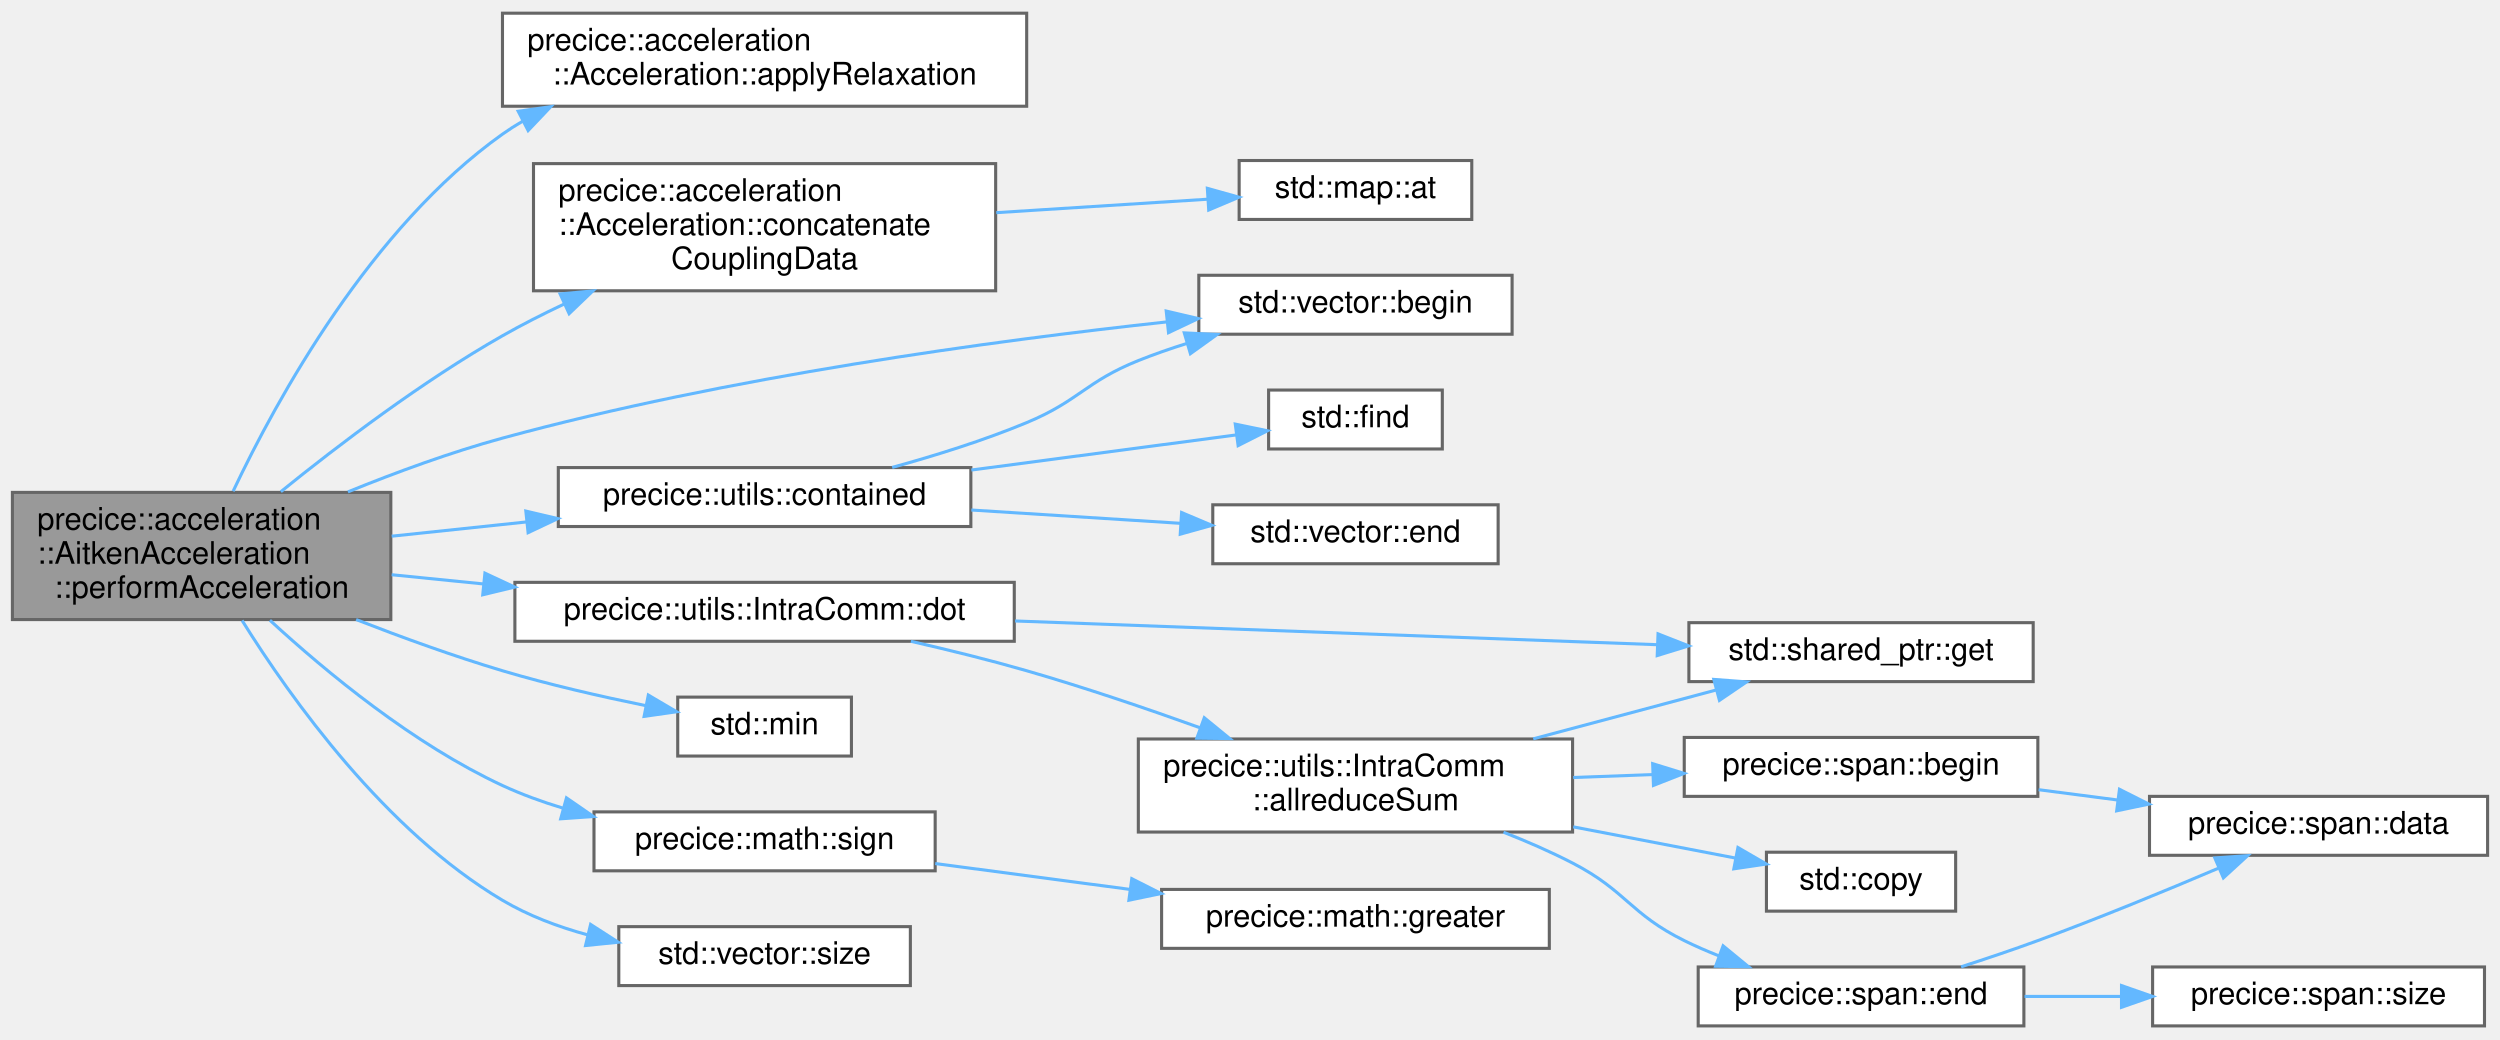
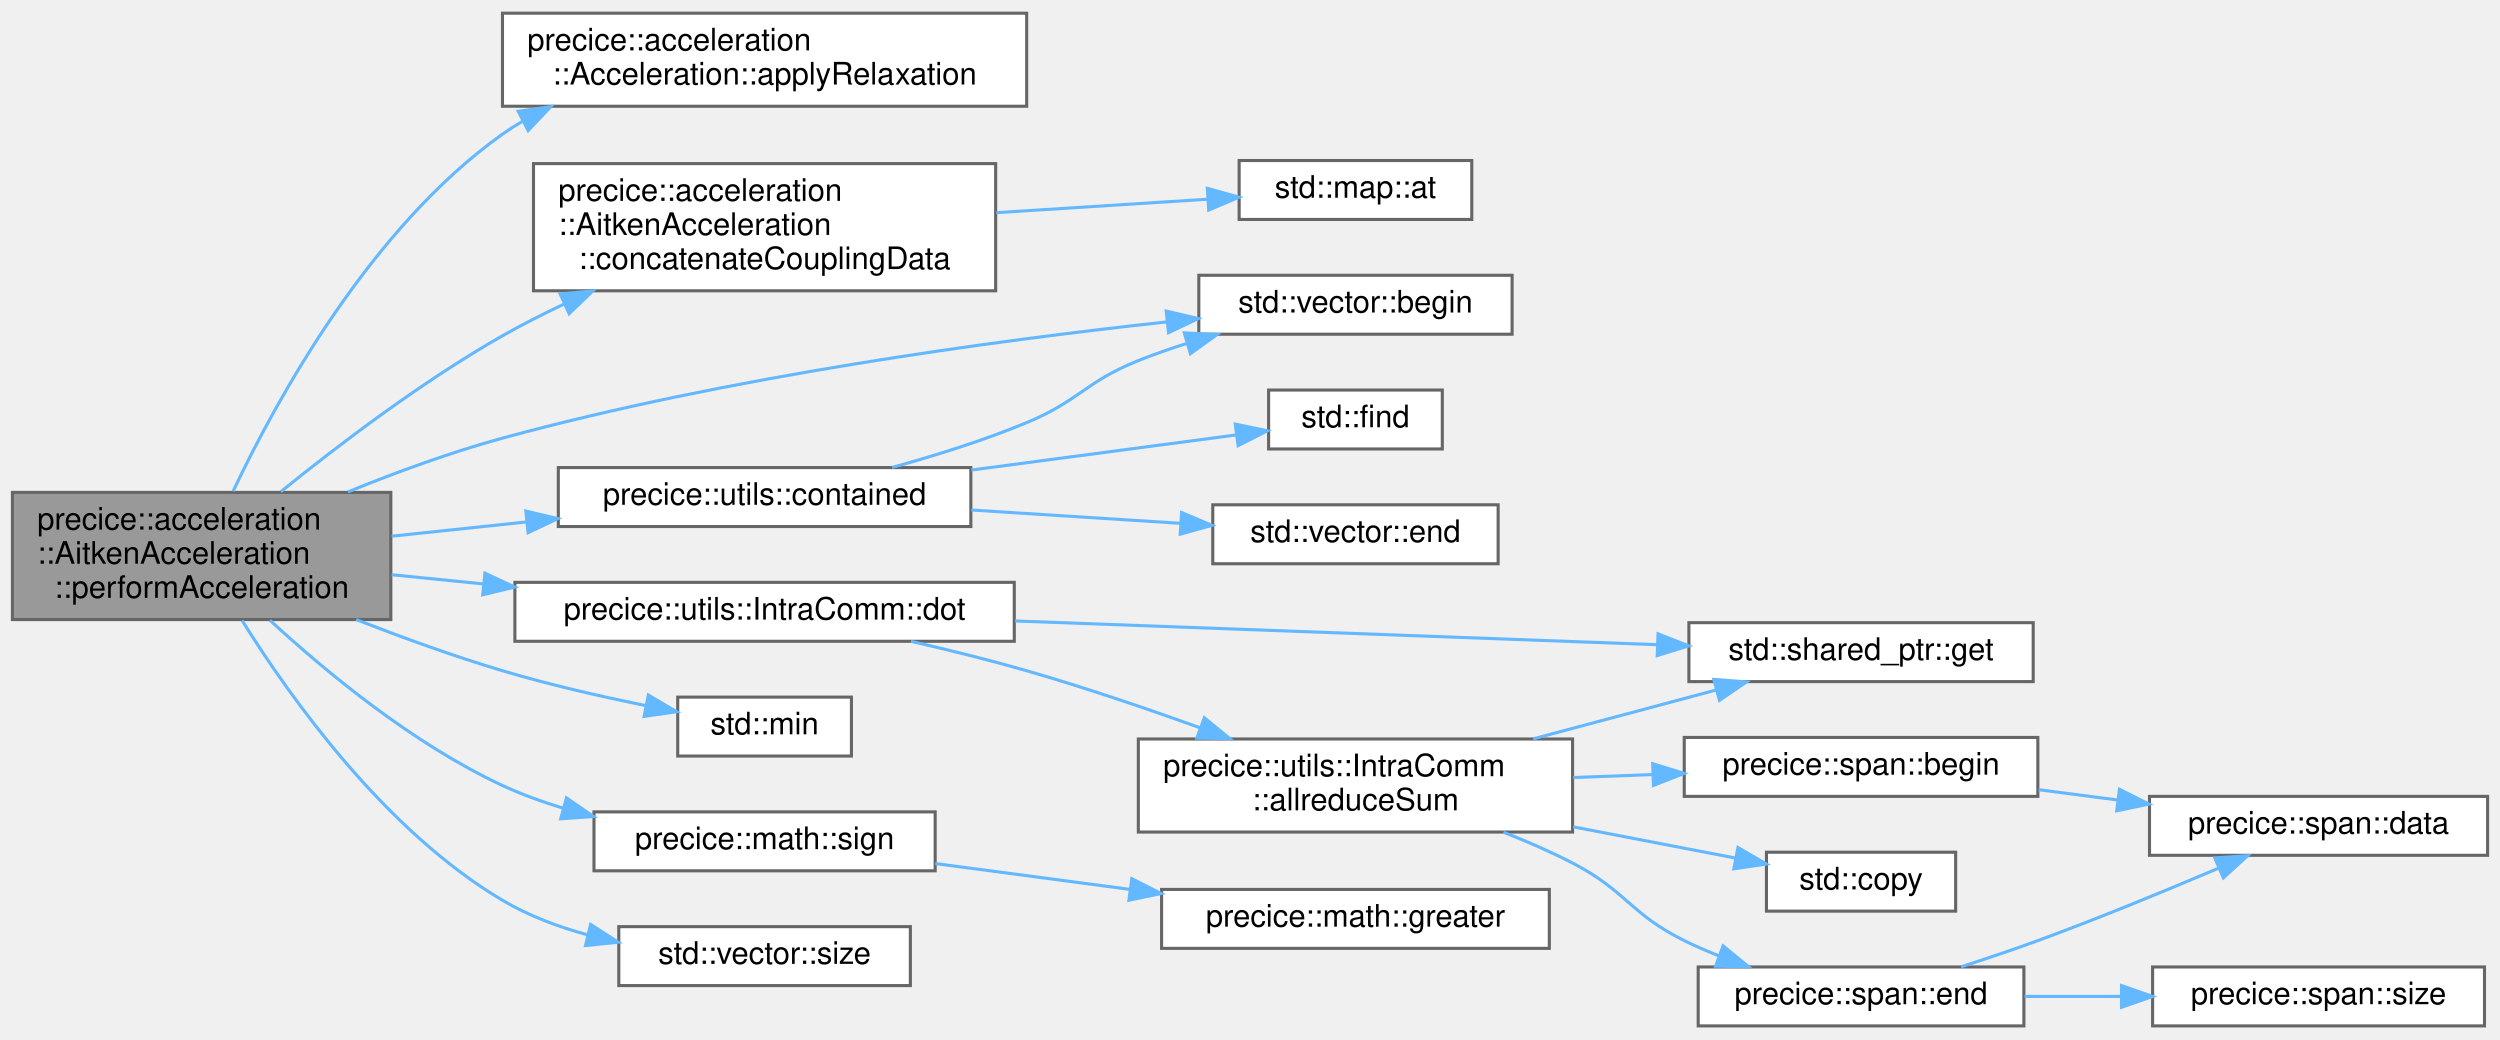
<svg xmlns="http://www.w3.org/2000/svg" xmlns:xlink="http://www.w3.org/1999/xlink" width="806pt" height="335pt" viewBox="0.00 0.00 806.00 334.50">
  <g id="graph0" class="graph" transform="scale(1 1) rotate(0) translate(4 330.5)">
    <g id="Node000001" class="node">
      <g id="a_Node000001">
        <a xlink:title=" ">
          <polygon fill="#999999" stroke="#666666" points="122,-172 0,-172 0,-131 122,-131 122,-172" />
          <text text-anchor="start" x="8" y="-160" font-family="Helvetica,sans-Serif" font-size="10.00">precice::acceleration</text>
          <text text-anchor="start" x="8" y="-149" font-family="Helvetica,sans-Serif" font-size="10.00">::AitkenAcceleration</text>
          <text text-anchor="middle" x="61" y="-138" font-family="Helvetica,sans-Serif" font-size="10.00">::performAcceleration</text>
        </a>
      </g>
    </g>
    <g id="Node000002" class="node">
      <g id="a_Node000002">
        <a xlink:href="classprecice_1_1acceleration_1_1Acceleration.html#a39d733ed96866e3b7551f307c7b0e6df" target="_top" xlink:title="performs a relaxation given a relaxation factor omega">
          <polygon fill="white" stroke="#666666" points="327,-326.5 158,-326.5 158,-296.5 327,-296.5 327,-326.5" />
          <text text-anchor="start" x="166" y="-314.5" font-family="Helvetica,sans-Serif" font-size="10.00">precice::acceleration</text>
          <text text-anchor="middle" x="242.5" y="-303.5" font-family="Helvetica,sans-Serif" font-size="10.00">::Acceleration::applyRelaxation</text>
        </a>
      </g>
    </g>
    <g id="edge1_Node000001_Node000002" class="edge">
      <g id="a_edge1_Node000001_Node000002">
        <a xlink:title=" ">
          <path fill="none" stroke="#63b8ff" d="M71.15,-172.37C85.36,-202.37 115.6,-257.36 158,-287.5 160.1,-288.99 162.29,-290.39 164.55,-291.7" />
          <polygon fill="#63b8ff" stroke="#63b8ff" points="163.07,-294.88 173.56,-296.35 166.27,-288.66 163.07,-294.88" />
        </a>
      </g>
    </g>
    <g id="Node000003" class="node">
      <g id="a_Node000003">
        <a target="_parent" xlink:href="http://en.cppreference.com/w/cpp/container/vector/begin.html#" xlink:title=" ">
          <polygon fill="white" stroke="#666666" points="483.5,-242 382.5,-242 382.5,-223 483.5,-223 483.5,-242" />
          <text text-anchor="middle" x="433" y="-230" font-family="Helvetica,sans-Serif" font-size="10.00">std::vector::begin</text>
        </a>
      </g>
    </g>
    <g id="edge2_Node000001_Node000003" class="edge">
      <g id="a_edge2_Node000001_Node000003">
        <a xlink:title=" ">
          <path fill="none" stroke="#63b8ff" d="M108.17,-172.17C123.75,-178.5 141.4,-184.97 158,-189.5 230.38,-209.24 316.15,-220.88 372.2,-226.97" />
          <polygon fill="#63b8ff" stroke="#63b8ff" points="371.99,-230.47 382.31,-228.04 372.73,-223.5 371.99,-230.47" />
        </a>
      </g>
    </g>
    <g id="Node000004" class="node">
      <g id="a_Node000004">
-         <a xlink:href="classprecice_1_1acceleration_1_1Acceleration.html#a9c1f84ac753371b853a6a67db447b5fe" target="_top" xlink:title="Concatenates all coupling data involved into a single vector.">
+         <a xlink:href="classprecice_1_1acceleration_1_1AitkenAcceleration.html#a23dc4d4fd8f6c192a1184edfba05bbc5" target="_top" xlink:title="Concatenates the data and old data in cplData into two long vectors.">
          <polygon fill="white" stroke="#666666" points="317,-278 168,-278 168,-237 317,-237 317,-278" />
          <text text-anchor="start" x="176" y="-266" font-family="Helvetica,sans-Serif" font-size="10.00">precice::acceleration</text>
-           <text text-anchor="start" x="176" y="-255" font-family="Helvetica,sans-Serif" font-size="10.00">::Acceleration::concatenate</text>
-           <text text-anchor="middle" x="242.5" y="-244" font-family="Helvetica,sans-Serif" font-size="10.00">CouplingData</text>
+           <text text-anchor="start" x="176" y="-255" font-family="Helvetica,sans-Serif" font-size="10.00">::AitkenAcceleration</text>
+           <text text-anchor="middle" x="242.5" y="-244" font-family="Helvetica,sans-Serif" font-size="10.00">::concatenateCouplingData</text>
        </a>
      </g>
    </g>
    <g id="edge3_Node000001_Node000004" class="edge">
      <g id="a_edge3_Node000001_Node000004">
        <a xlink:title=" ">
          <path fill="none" stroke="#63b8ff" d="M86.54,-172.23C105.29,-187.41 132.23,-207.85 158,-222.5 164.29,-226.08 171.03,-229.5 177.84,-232.71" />
          <polygon fill="#63b8ff" stroke="#63b8ff" points="176.58,-235.99 187.14,-236.95 179.49,-229.62 176.58,-235.99" />
        </a>
      </g>
    </g>
    <g id="Node000006" class="node">
      <g id="a_Node000006">
        <a xlink:href="namespaceprecice_1_1utils.html#a434eabaa71f97a31726281a4df77bbcf" target="_top" xlink:title="Returns true, if given element is in vector, otherwise false.">
          <polygon fill="white" stroke="#666666" points="309,-180 176,-180 176,-161 309,-161 309,-180" />
          <text text-anchor="middle" x="242.5" y="-168" font-family="Helvetica,sans-Serif" font-size="10.00">precice::utils::contained</text>
        </a>
      </g>
    </g>
    <g id="edge5_Node000001_Node000006" class="edge">
      <g id="a_edge5_Node000001_Node000006">
        <a xlink:title=" ">
          <path fill="none" stroke="#63b8ff" d="M122.27,-157.88C136.26,-159.36 151.31,-160.95 165.87,-162.49" />
          <polygon fill="#63b8ff" stroke="#63b8ff" points="165.53,-165.98 175.84,-163.55 166.26,-159.02 165.53,-165.98" />
        </a>
      </g>
    </g>
    <g id="Node000009" class="node">
      <g id="a_Node000009">
        <a xlink:href="classprecice_1_1utils_1_1IntraComm.html#a38ad54bcb1c09b6eba4097465b80fb08" target="_top" xlink:title=" ">
          <polygon fill="white" stroke="#666666" points="323,-143 162,-143 162,-124 323,-124 323,-143" />
          <text text-anchor="middle" x="242.5" y="-131" font-family="Helvetica,sans-Serif" font-size="10.00">precice::utils::IntraComm::dot</text>
        </a>
      </g>
    </g>
    <g id="edge9_Node000001_Node000009" class="edge">
      <g id="a_edge9_Node000001_Node000009">
        <a xlink:title=" ">
          <path fill="none" stroke="#63b8ff" d="M122.27,-145.46C131.82,-144.5 141.87,-143.49 151.91,-142.48" />
          <polygon fill="#63b8ff" stroke="#63b8ff" points="152.34,-145.96 161.94,-141.48 151.64,-138.99 152.34,-145.96" />
        </a>
      </g>
    </g>
    <g id="Node000017" class="node">
      <g id="a_Node000017">
        <a target="_parent" xlink:href="http://en.cppreference.com/w/cpp/algorithm/min.html#" xlink:title=" ">
          <polygon fill="white" stroke="#666666" points="270.5,-106 214.5,-106 214.5,-87 270.5,-87 270.5,-106" />
          <text text-anchor="middle" x="242.5" y="-94" font-family="Helvetica,sans-Serif" font-size="10.00">std::min</text>
        </a>
      </g>
    </g>
    <g id="edge19_Node000001_Node000017" class="edge">
      <g id="a_edge19_Node000001_Node000017">
        <a xlink:title=" ">
          <path fill="none" stroke="#63b8ff" d="M110.82,-131C125.79,-125.17 142.43,-119.15 158,-114.5 172.86,-110.06 189.52,-106.25 204.03,-103.28" />
          <polygon fill="#63b8ff" stroke="#63b8ff" points="205.02,-106.66 214.15,-101.28 203.66,-99.79 205.02,-106.66" />
        </a>
      </g>
    </g>
    <g id="Node000018" class="node">
      <g id="a_Node000018">
        <a xlink:href="namespaceprecice_1_1math.html#a123796aca6a6eb851f51fe62a98e9ba4" target="_top" xlink:title="Return the sign, one of {-1, 0, 1}.">
          <polygon fill="white" stroke="#666666" points="297.5,-69 187.5,-69 187.5,-50 297.5,-50 297.5,-69" />
          <text text-anchor="middle" x="242.5" y="-57" font-family="Helvetica,sans-Serif" font-size="10.00">precice::math::sign</text>
        </a>
      </g>
    </g>
    <g id="edge20_Node000001_Node000018" class="edge">
      <g id="a_edge20_Node000001_Node000018">
        <a xlink:title=" ">
          <path fill="none" stroke="#63b8ff" d="M83.02,-130.78C101.33,-113.91 129.37,-90.79 158,-77.5 164.15,-74.65 170.76,-72.24 177.47,-70.21" />
          <polygon fill="#63b8ff" stroke="#63b8ff" points="178.63,-73.52 187.34,-67.5 176.77,-66.77 178.63,-73.52" />
        </a>
      </g>
    </g>
    <g id="Node000020" class="node">
      <g id="a_Node000020">
        <a target="_parent" xlink:href="http://en.cppreference.com/w/cpp/container/vector/size.html#" xlink:title=" ">
          <polygon fill="white" stroke="#666666" points="289.5,-32 195.5,-32 195.5,-13 289.5,-13 289.5,-32" />
          <text text-anchor="middle" x="242.5" y="-20" font-family="Helvetica,sans-Serif" font-size="10.00">std::vector::size</text>
        </a>
      </g>
    </g>
    <g id="edge22_Node000001_Node000020" class="edge">
      <g id="a_edge22_Node000001_Node000020">
        <a xlink:title=" ">
          <path fill="none" stroke="#63b8ff" d="M74.05,-130.71C89.92,-105.27 120.3,-62.84 158,-40.5 166.33,-35.56 175.85,-31.97 185.4,-29.36" />
          <polygon fill="#63b8ff" stroke="#63b8ff" points="186.41,-32.72 195.32,-26.98 184.78,-25.91 186.41,-32.72" />
        </a>
      </g>
    </g>
    <g id="Node000005" class="node">
      <g id="a_Node000005">
        <a target="_parent" xlink:href="http://en.cppreference.com/w/cpp/container/map/at.html#" xlink:title=" ">
          <polygon fill="white" stroke="#666666" points="470.5,-279 395.5,-279 395.5,-260 470.5,-260 470.5,-279" />
          <text text-anchor="middle" x="433" y="-267" font-family="Helvetica,sans-Serif" font-size="10.00">std::map::at</text>
        </a>
      </g>
    </g>
    <g id="edge4_Node000004_Node000005" class="edge">
      <g id="a_edge4_Node000004_Node000005">
        <a xlink:title=" ">
          <path fill="none" stroke="#63b8ff" d="M317.19,-262.19C340.16,-263.65 364.84,-265.22 385.41,-266.53" />
          <polygon fill="#63b8ff" stroke="#63b8ff" points="385.25,-270.03 395.45,-267.17 385.69,-263.04 385.25,-270.03" />
        </a>
      </g>
    </g>
    <g id="edge6_Node000006_Node000003" class="edge">
      <g id="a_edge6_Node000006_Node000003">
        <a xlink:title=" ">
          <path fill="none" stroke="#63b8ff" d="M283.63,-180.05C297.6,-183.89 313.21,-188.77 327,-194.5 343.9,-201.52 346.01,-207.69 363,-214.5 368.03,-216.51 373.35,-218.37 378.72,-220.05" />
          <polygon fill="#63b8ff" stroke="#63b8ff" points="377.81,-223.43 388.4,-222.91 379.79,-216.72 377.81,-223.43" />
        </a>
      </g>
    </g>
    <g id="Node000007" class="node">
      <g id="a_Node000007">
        <a target="_parent" xlink:href="http://en.cppreference.com/w/cpp/container/vector/end.html#" xlink:title=" ">
          <polygon fill="white" stroke="#666666" points="479,-168 387,-168 387,-149 479,-149 479,-168" />
          <text text-anchor="middle" x="433" y="-156" font-family="Helvetica,sans-Serif" font-size="10.00">std::vector::end</text>
        </a>
      </g>
    </g>
    <g id="edge7_Node000006_Node000007" class="edge">
      <g id="a_edge7_Node000006_Node000007">
        <a xlink:title=" ">
          <path fill="none" stroke="#63b8ff" d="M309.16,-166.32C331.17,-164.92 355.47,-163.37 376.61,-162.03" />
          <polygon fill="#63b8ff" stroke="#63b8ff" points="376.95,-165.51 386.71,-161.38 376.51,-158.53 376.95,-165.51" />
        </a>
      </g>
    </g>
    <g id="Node000008" class="node">
      <g id="a_Node000008">
        <a target="_parent" xlink:href="http://en.cppreference.com/w/cpp/algorithm/find.html#" xlink:title=" ">
          <polygon fill="white" stroke="#666666" points="461,-205 405,-205 405,-186 461,-186 461,-205" />
          <text text-anchor="middle" x="433" y="-193" font-family="Helvetica,sans-Serif" font-size="10.00">std::find</text>
        </a>
      </g>
    </g>
    <g id="edge8_Node000006_Node000008" class="edge">
      <g id="a_edge8_Node000006_Node000008">
        <a xlink:title=" ">
          <path fill="none" stroke="#63b8ff" d="M309.16,-179.21C337.8,-183.01 370.32,-187.32 394.71,-190.55" />
          <polygon fill="#63b8ff" stroke="#63b8ff" points="394.25,-194.02 404.62,-191.87 395.17,-187.08 394.25,-194.02" />
        </a>
      </g>
    </g>
    <g id="Node000010" class="node">
      <g id="a_Node000010">
        <a xlink:href="classprecice_1_1utils_1_1IntraComm.html#a1181baf395fd7e41bb0f922e3c3334cf" target="_top" xlink:title=" ">
          <polygon fill="white" stroke="#666666" points="503,-92.5 363,-92.5 363,-62.5 503,-62.5 503,-92.5" />
          <text text-anchor="start" x="371" y="-80.5" font-family="Helvetica,sans-Serif" font-size="10.00">precice::utils::IntraComm</text>
          <text text-anchor="middle" x="433" y="-69.5" font-family="Helvetica,sans-Serif" font-size="10.00">::allreduceSum</text>
        </a>
      </g>
    </g>
    <g id="edge10_Node000009_Node000010" class="edge">
      <g id="a_edge10_Node000009_Node000010">
        <a xlink:title=" ">
          <path fill="none" stroke="#63b8ff" d="M289.68,-123.99C301.89,-121.2 315,-117.97 327,-114.5 345.49,-109.16 365.48,-102.38 383,-96.08" />
          <polygon fill="#63b8ff" stroke="#63b8ff" points="384.26,-99.35 392.46,-92.64 381.87,-92.77 384.26,-99.35" />
        </a>
      </g>
    </g>
    <g id="Node000016" class="node">
      <g id="a_Node000016">
        <a target="_parent" xlink:href="http://en.cppreference.com/w/cpp/memory/shared_ptr/get.html#" xlink:title=" ">
          <polygon fill="white" stroke="#666666" points="651.5,-130 540.5,-130 540.5,-111 651.5,-111 651.5,-130" />
          <text text-anchor="middle" x="596" y="-118" font-family="Helvetica,sans-Serif" font-size="10.00">std::shared_ptr::get</text>
        </a>
      </g>
    </g>
    <g id="edge18_Node000009_Node000016" class="edge">
      <g id="a_edge18_Node000009_Node000016">
        <a xlink:title=" ">
          <path fill="none" stroke="#63b8ff" d="M323.26,-130.55C385.84,-128.24 471.84,-125.05 530.21,-122.9" />
          <polygon fill="#63b8ff" stroke="#63b8ff" points="530.55,-126.39 540.41,-122.52 530.29,-119.39 530.55,-126.39" />
        </a>
      </g>
    </g>
    <g id="Node000011" class="node">
      <g id="a_Node000011">
        <a xlink:href="classprecice_1_1span.html#ab25ca07a93bfa334622507c2c22b1034" target="_top" xlink:title=" ">
          <polygon fill="white" stroke="#666666" points="653,-93 539,-93 539,-74 653,-74 653,-93" />
          <text text-anchor="middle" x="596" y="-81" font-family="Helvetica,sans-Serif" font-size="10.00">precice::span::begin</text>
        </a>
      </g>
    </g>
    <g id="edge11_Node000010_Node000011" class="edge">
      <g id="a_edge11_Node000010_Node000011">
        <a xlink:title=" ">
          <path fill="none" stroke="#63b8ff" d="M503.21,-80.08C511.7,-80.4 520.35,-80.72 528.79,-81.03" />
          <polygon fill="#63b8ff" stroke="#63b8ff" points="528.82,-84.54 538.94,-81.41 529.08,-77.54 528.82,-84.54" />
        </a>
      </g>
    </g>
    <g id="Node000013" class="node">
      <g id="a_Node000013">
        <a target="_parent" xlink:href="http://en.cppreference.com/w/cpp/algorithm/copy.html#" xlink:title=" ">
          <polygon fill="white" stroke="#666666" points="626.5,-56 565.5,-56 565.5,-37 626.5,-37 626.5,-56" />
          <text text-anchor="middle" x="596" y="-44" font-family="Helvetica,sans-Serif" font-size="10.00">std::copy</text>
        </a>
      </g>
    </g>
    <g id="edge13_Node000010_Node000013" class="edge">
      <g id="a_edge13_Node000010_Node000013">
        <a xlink:title=" ">
          <path fill="none" stroke="#63b8ff" d="M503.21,-64.17C521.11,-60.73 539.77,-57.13 555.55,-54.1" />
          <polygon fill="#63b8ff" stroke="#63b8ff" points="556.31,-57.51 565.47,-52.19 554.99,-50.64 556.31,-57.51" />
        </a>
      </g>
    </g>
    <g id="Node000014" class="node">
      <g id="a_Node000014">
        <a xlink:href="classprecice_1_1span.html#ab86c14ec7bc7475d3ddb21d400e93121" target="_top" xlink:title=" ">
          <polygon fill="white" stroke="#666666" points="648.5,-19 543.5,-19 543.5,0 648.5,0 648.5,-19" />
          <text text-anchor="middle" x="596" y="-7" font-family="Helvetica,sans-Serif" font-size="10.00">precice::span::end</text>
        </a>
      </g>
    </g>
    <g id="edge14_Node000010_Node000014" class="edge">
      <g id="a_edge14_Node000010_Node000014">
        <a xlink:title=" ">
          <path fill="none" stroke="#63b8ff" d="M480.73,-62.44C488.32,-59.47 495.98,-56.13 503,-52.5 520.3,-43.55 521.54,-36.13 539,-27.5 542.55,-25.74 546.32,-24.11 550.15,-22.59" />
          <polygon fill="#63b8ff" stroke="#63b8ff" points="551.53,-25.81 559.72,-19.08 549.12,-19.24 551.53,-25.81" />
        </a>
      </g>
    </g>
    <g id="edge17_Node000010_Node000016" class="edge">
      <g id="a_edge17_Node000010_Node000016">
        <a xlink:title=" ">
          <path fill="none" stroke="#63b8ff" d="M490.31,-92.54C509.59,-97.69 530.91,-103.38 549.25,-108.28" />
          <polygon fill="#63b8ff" stroke="#63b8ff" points="548.54,-111.71 559.11,-110.91 550.35,-104.95 548.54,-111.71" />
        </a>
      </g>
    </g>
    <g id="Node000012" class="node">
      <g id="a_Node000012">
        <a xlink:href="classprecice_1_1span.html#a38fb4273ab189e44dfb475c17e063a9a" target="_top" xlink:title=" ">
          <polygon fill="white" stroke="#666666" points="798,-74 689,-74 689,-55 798,-55 798,-74" />
          <text text-anchor="middle" x="743.5" y="-62" font-family="Helvetica,sans-Serif" font-size="10.00">precice::span::data</text>
        </a>
      </g>
    </g>
    <g id="edge12_Node000011_Node000012" class="edge">
      <g id="a_edge12_Node000011_Node000012">
        <a xlink:title=" ">
          <path fill="none" stroke="#63b8ff" d="M653.25,-76.15C661.55,-75.07 670.16,-73.95 678.6,-72.84" />
          <polygon fill="#63b8ff" stroke="#63b8ff" points="679.32,-76.28 688.78,-71.51 678.42,-69.34 679.32,-76.28" />
        </a>
      </g>
    </g>
    <g id="edge15_Node000014_Node000012" class="edge">
      <g id="a_edge15_Node000014_Node000012">
        <a xlink:title=" ">
          <path fill="none" stroke="#63b8ff" d="M628.25,-19.05C636.36,-21.66 645.04,-24.58 653,-27.5 672.53,-34.66 694.09,-43.54 711.15,-50.81" />
          <polygon fill="#63b8ff" stroke="#63b8ff" points="710.06,-54.15 720.63,-54.88 712.82,-47.72 710.06,-54.15" />
        </a>
      </g>
    </g>
    <g id="Node000015" class="node">
      <g id="a_Node000015">
        <a xlink:href="classprecice_1_1span.html#ae91f5ed50b6cbf0d15382b8e3c2a9a04" target="_top" xlink:title=" ">
          <polygon fill="white" stroke="#666666" points="797,-19 690,-19 690,0 797,0 797,-19" />
          <text text-anchor="middle" x="743.5" y="-7" font-family="Helvetica,sans-Serif" font-size="10.00">precice::span::size</text>
        </a>
      </g>
    </g>
    <g id="edge16_Node000014_Node000015" class="edge">
      <g id="a_edge16_Node000014_Node000015">
        <a xlink:title=" ">
          <path fill="none" stroke="#63b8ff" d="M648.71,-9.5C658.75,-9.5 669.39,-9.5 679.74,-9.5" />
          <polygon fill="#63b8ff" stroke="#63b8ff" points="679.98,-13 689.98,-9.5 679.98,-6 679.98,-13" />
        </a>
      </g>
    </g>
    <g id="Node000019" class="node">
      <g id="a_Node000019">
        <a xlink:href="namespaceprecice_1_1math.html#ab5fc218ddab783ccd97f7c14fc4ccab3" target="_top" xlink:title=" ">
          <polygon fill="white" stroke="#666666" points="495.5,-44 370.5,-44 370.5,-25 495.5,-25 495.5,-44" />
          <text text-anchor="middle" x="433" y="-32" font-family="Helvetica,sans-Serif" font-size="10.00">precice::math::greater</text>
        </a>
      </g>
    </g>
    <g id="edge21_Node000018_Node000019" class="edge">
      <g id="a_edge21_Node000018_Node000019">
        <a xlink:title=" ">
          <path fill="none" stroke="#63b8ff" d="M297.52,-52.34C317.06,-49.74 339.44,-46.78 360.26,-44.01" />
          <polygon fill="#63b8ff" stroke="#63b8ff" points="360.89,-47.46 370.34,-42.68 359.96,-40.52 360.89,-47.46" />
        </a>
      </g>
    </g>
  </g>
</svg>
